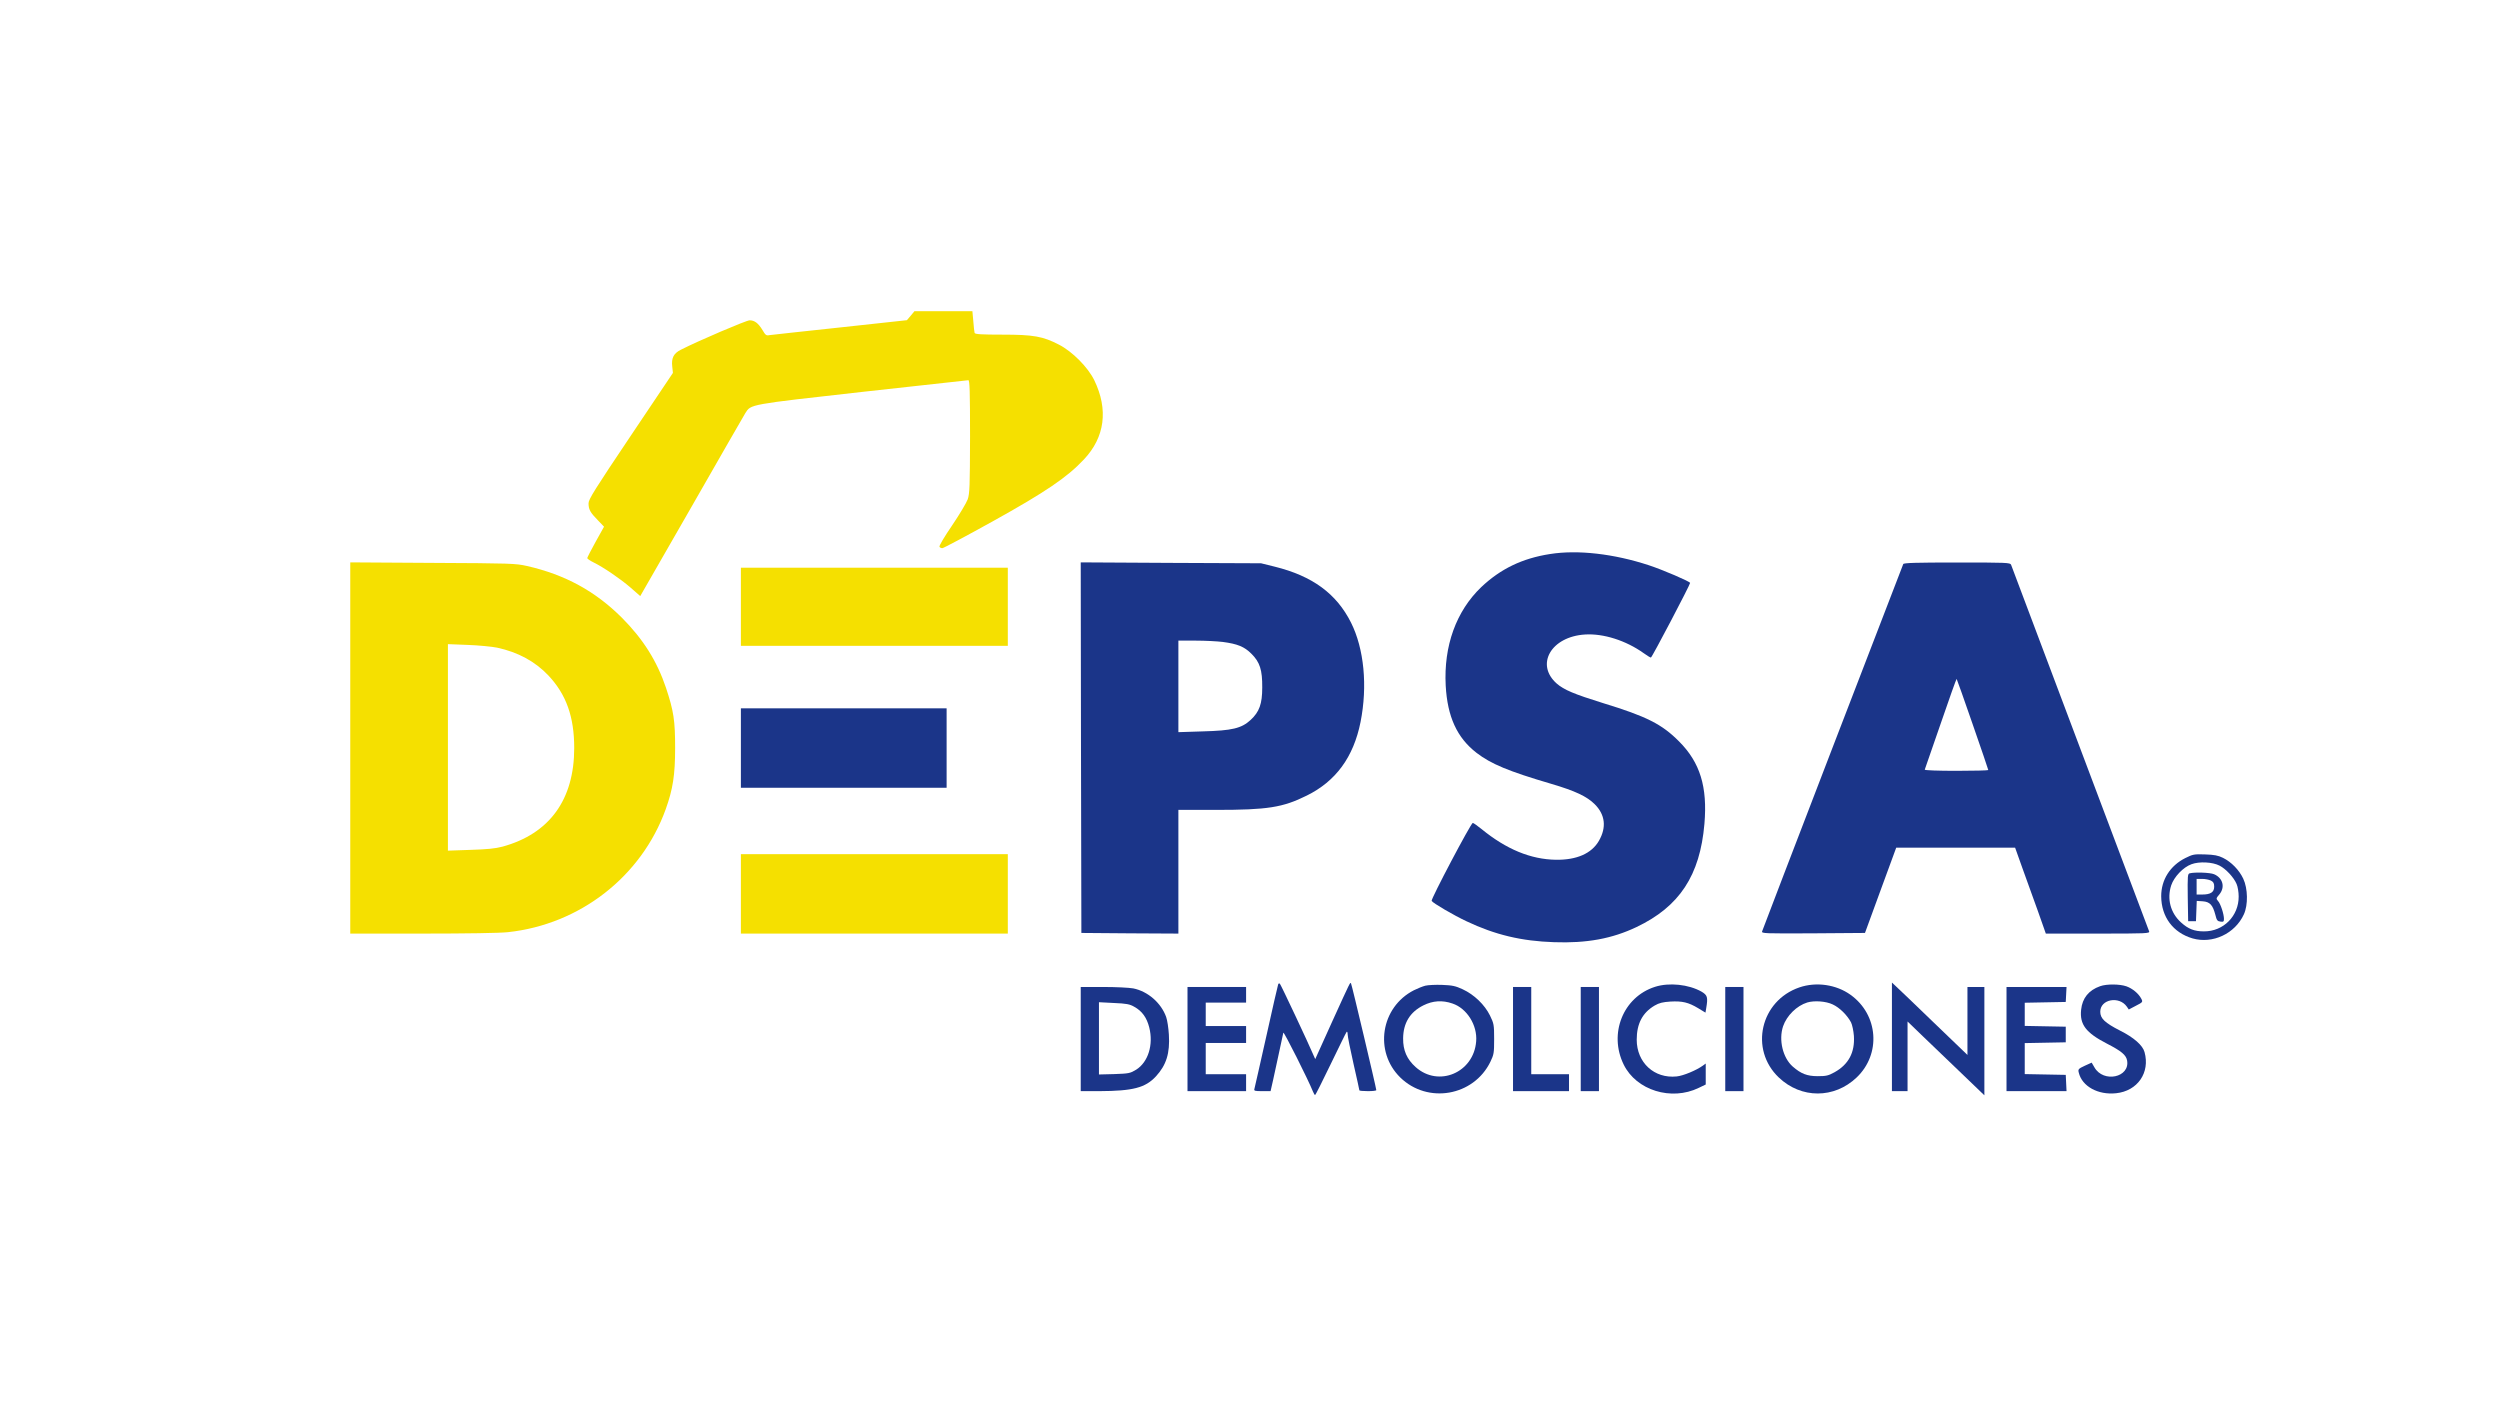
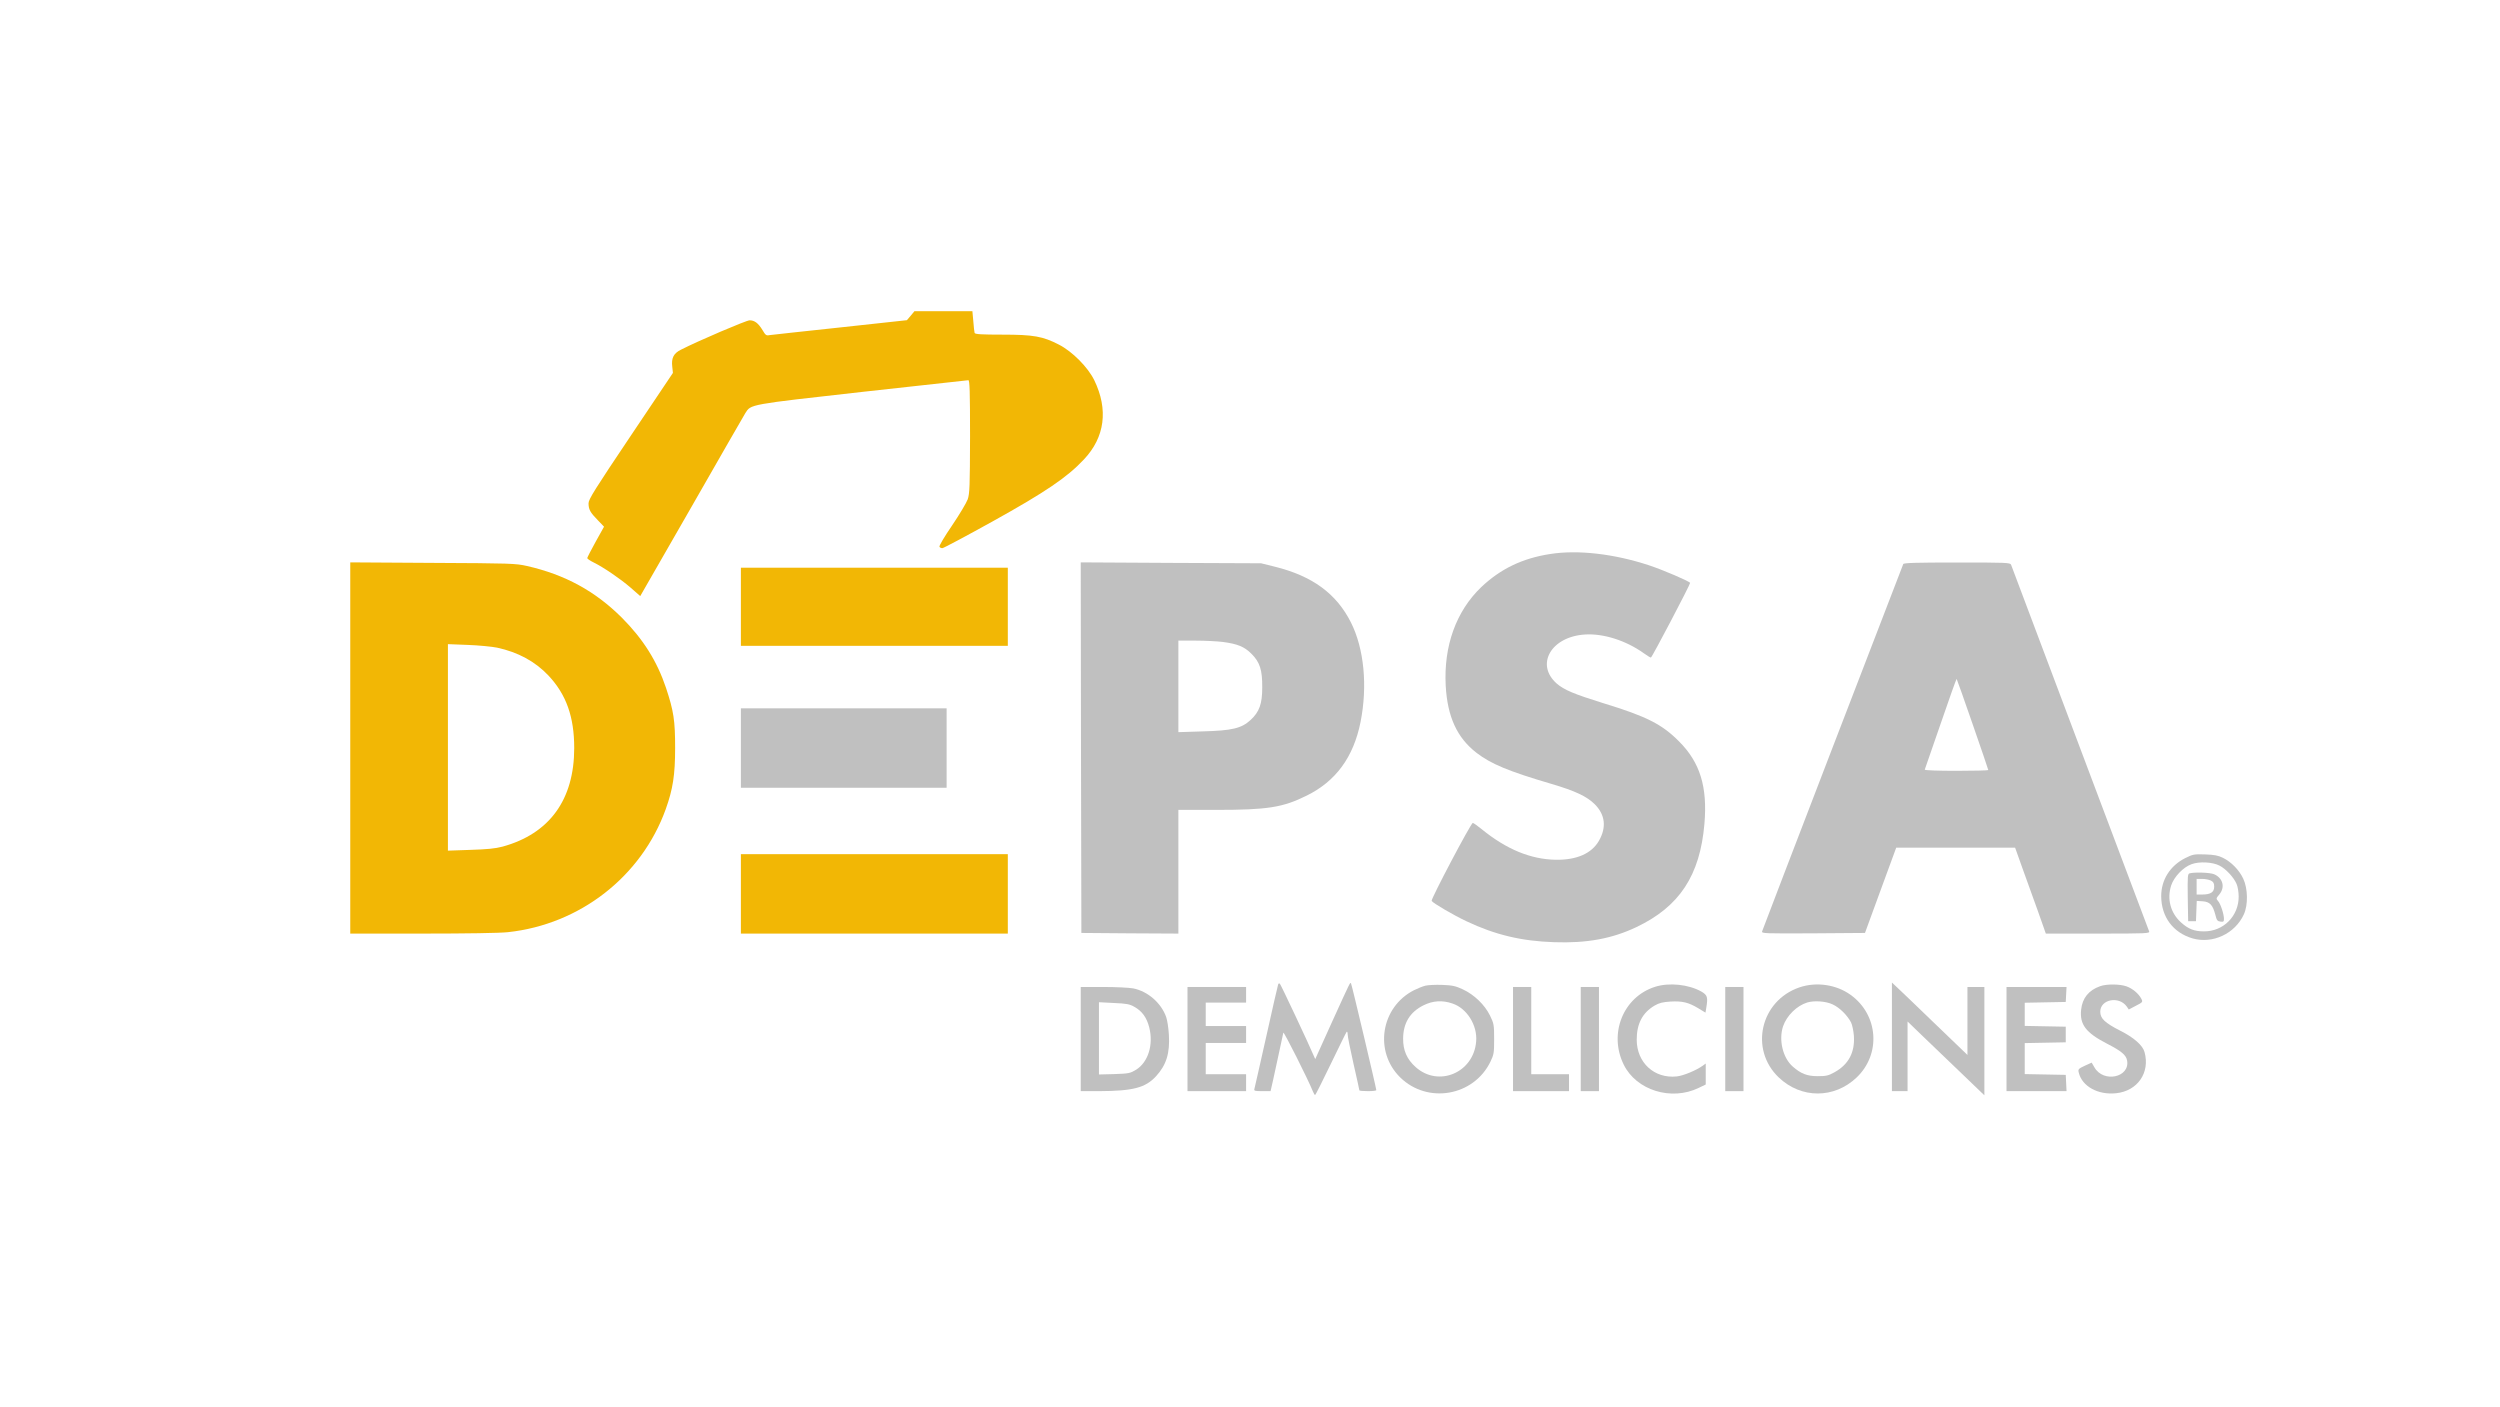
<svg xmlns="http://www.w3.org/2000/svg" viewBox="0 0 1440 810" id="depsa-logo" preserveAspectRatio="xMidYMid meet">
-   <g transform="translate(0,810) scale(0.075,-0.075)" fill="#F5E000" stroke="none">
+   <g transform="translate(0,810) scale(0.075,-0.075)" fill="#f2b705" stroke="none">
    <path d="M6994 8375 l-29 -34 -515 -56 c-283 -30 -527 -57 -542 -59 -23 -5 -30 1 -52 39 -32 53 -61 75 -99 75 -25 0 -391 -156 -528 -226 -56 -28 -74 -64 -66 -131 l5 -47 -324 -483 c-276 -411 -324 -488 -324 -518 0 -47 12 -70 71 -130 l48 -50 -64 -115 c-35 -63 -64 -120 -65 -126 0 -5 21 -20 48 -33 77 -38 205 -125 285 -194 l74 -65 394 686 c216 378 402 701 413 719 44 69 22 65 896 163 442 49 810 90 817 90 10 0 13 -85 13 -432 -1 -384 -3 -439 -18 -483 -10 -27 -64 -118 -121 -202 -57 -83 -100 -156 -96 -162 3 -6 13 -11 22 -11 9 0 183 93 387 206 405 225 572 338 700 475 162 171 189 384 80 609 -49 100 -168 220 -271 273 -124 64 -195 77 -435 77 -158 0 -210 3 -213 13 -2 6 -7 47 -10 90 l-7 77 -222 0 -223 0 -29 -35z" />
    <path d="M2690 5056 l0 -1426 555 0 c337 0 595 4 657 11 553 60 1025 428 1211 945 55 154 72 263 72 469 0 212 -11 284 -70 462 -69 205 -174 373 -339 539 -205 204 -435 330 -728 397 -88 20 -125 21 -725 24 l-633 4 0 -1425z m1128 770 c161 -35 292 -106 394 -214 137 -146 198 -317 198 -557 0 -397 -190 -658 -550 -757 -57 -15 -117 -21 -247 -25 l-173 -6 0 793 0 793 153 -6 c83 -3 185 -13 225 -21z" />
    <path d="M5690 6140 l0 -300 1025 0 1025 0 0 300 0 300 -1025 0 -1025 0 0 -300z" />
    <path d="M5690 3935 l0 -305 1025 0 1025 0 0 305 0 305 -1025 0 -1025 0 0 -305z" />
  </g>
-   <g transform="translate(0,810) scale(0.075,-0.075)" fill="#1B3589" stroke="none">
+   <g transform="translate(0,810) scale(0.075,-0.075)" fill="silver" stroke="none">
    <path d="M11904 6545 c-213 -33 -380 -114 -528 -254 -193 -185 -289 -452 -273 -756 13 -240 87 -401 237 -517 111 -85 244 -141 574 -238 183 -54 273 -96 334 -157 80 -80 91 -177 32 -280 -56 -98 -171 -148 -330 -146 -194 3 -381 80 -572 236 -32 26 -62 47 -67 47 -14 0 -324 -588 -316 -599 10 -17 169 -110 267 -156 221 -105 425 -153 673 -161 252 -9 446 27 633 116 330 157 488 396 522 793 24 284 -33 471 -195 633 -131 132 -249 192 -583 294 -222 69 -301 102 -356 150 -167 147 -43 361 217 377 141 9 314 -46 450 -143 26 -19 51 -34 56 -34 8 0 301 559 301 573 0 11 -213 102 -317 136 -268 88 -546 120 -759 86z" />
    <path d="M8302 5058 l3 -1423 373 -3 372 -2 0 475 0 475 289 0 c395 0 512 18 697 110 223 110 359 295 413 565 55 277 27 563 -73 763 -112 223 -296 358 -586 430 l-105 26 -693 3 -692 4 2 -1423z m1088 812 c115 -15 167 -37 220 -90 66 -65 85 -125 84 -260 0 -126 -22 -187 -89 -249 -70 -65 -143 -82 -367 -88 l-188 -6 0 352 0 351 133 0 c72 0 166 -5 207 -10z" />
    <path d="M14617 6468 c-27 -67 -1081 -2807 -1084 -2821 -5 -16 17 -17 392 -15 l398 3 120 328 120 327 457 0 456 0 56 -157 c32 -87 85 -236 119 -330 l61 -173 400 0 c377 0 400 1 393 18 -3 9 -242 643 -530 1407 -288 765 -527 1398 -530 1408 -7 16 -36 17 -415 17 -317 0 -409 -3 -413 -12z m533 -1230 c66 -190 120 -348 120 -352 0 -3 -111 -6 -246 -6 -140 0 -244 4 -242 9 2 5 57 164 123 355 65 190 120 344 122 342 2 -1 57 -158 123 -348z" />
    <path d="M5690 5055 l0 -305 790 0 790 0 0 305 0 305 -790 0 -790 0 0 -305z" />
    <path d="M16783 4210 c-117 -59 -185 -167 -185 -293 1 -159 91 -280 241 -324 154 -44 326 36 394 185 33 72 31 198 -5 274 -31 66 -91 128 -156 160 -36 18 -68 24 -137 26 -84 3 -94 1 -152 -28z m263 -58 c49 -25 110 -91 131 -141 9 -20 16 -63 16 -96 1 -150 -117 -269 -267 -268 -73 0 -120 18 -176 69 -81 73 -109 181 -75 285 22 65 92 139 156 162 59 22 161 17 215 -11z" />
    <path d="M16817 4093 c-16 -4 -17 -19 -15 -186 l3 -182 30 0 30 0 3 78 3 78 46 -3 c55 -4 77 -28 97 -104 10 -42 16 -49 39 -52 23 -3 27 0 27 21 0 36 -26 117 -46 138 -15 17 -15 20 10 49 47 56 28 127 -40 156 -31 13 -147 17 -187 7z m163 -56 c19 -10 25 -20 25 -47 0 -42 -28 -60 -92 -60 l-43 0 0 60 0 60 43 0 c23 0 53 -6 67 -13z" />
    <path d="M9816 3239 c-3 -8 -44 -187 -91 -399 -47 -212 -89 -393 -91 -402 -5 -16 2 -18 59 -18 l65 0 20 88 c11 48 32 146 47 217 15 72 29 136 31 144 4 11 190 -359 227 -451 6 -16 14 -28 17 -28 3 0 57 107 120 238 63 130 117 241 122 247 4 5 8 -3 8 -19 0 -15 20 -117 45 -226 25 -109 45 -201 45 -204 0 -3 29 -6 65 -6 36 0 65 3 65 8 -1 19 -189 814 -194 819 -8 9 2 29 -144 -291 l-131 -290 -16 36 c-33 79 -247 534 -255 542 -6 6 -11 4 -14 -5z" />
    <path d="M14530 2837 l0 -417 60 0 60 0 0 268 0 267 118 -114 c64 -62 197 -190 295 -283 l177 -170 0 416 0 416 -65 0 -65 0 0 -261 0 -261 -258 248 c-142 137 -272 262 -290 278 l-32 30 0 -417z" />
    <path d="M10947 3230 c-20 -5 -60 -21 -88 -35 -255 -130 -308 -471 -105 -670 210 -205 563 -144 692 120 27 56 29 68 29 175 0 110 -2 119 -32 181 -41 83 -121 160 -209 201 -56 26 -80 31 -158 34 -50 2 -108 -1 -129 -6z m208 -137 c111 -37 192 -167 182 -290 -18 -241 -289 -356 -465 -198 -67 60 -97 128 -96 220 1 118 53 203 156 254 72 36 145 41 223 14z" />
    <path d="M12710 3221 c-244 -78 -357 -359 -240 -597 97 -198 366 -281 576 -179 l54 26 0 81 0 80 -22 -16 c-50 -36 -150 -78 -201 -83 -172 -18 -307 106 -307 282 0 123 44 207 137 262 36 21 63 27 122 31 91 5 138 -6 213 -51 l56 -34 6 36 c14 83 9 98 -36 125 -99 56 -249 72 -358 37z" />
    <path d="M13820 3217 c-300 -102 -386 -476 -159 -692 172 -164 426 -164 598 0 189 180 167 482 -47 635 -110 79 -263 101 -392 57z m255 -131 c53 -24 112 -83 141 -138 9 -18 19 -65 22 -104 8 -127 -41 -219 -149 -279 -47 -26 -64 -30 -129 -30 -82 0 -129 19 -192 74 -76 67 -109 204 -74 309 28 82 105 158 186 183 54 16 143 10 195 -15z" />
    <path d="M16129 3226 c-88 -31 -137 -92 -146 -181 -12 -113 37 -177 198 -260 111 -57 147 -87 155 -129 24 -131 -182 -175 -251 -53 l-21 36 -53 -24 c-49 -23 -53 -27 -46 -53 25 -105 148 -173 287 -158 164 17 262 158 218 316 -14 52 -82 112 -188 165 -117 60 -152 93 -152 145 0 96 145 123 204 39 l15 -22 55 29 c53 27 54 29 41 54 -21 40 -67 78 -114 95 -52 18 -152 19 -202 1z" />
    <path d="M8300 2820 l0 -400 143 0 c258 1 354 26 435 114 79 86 108 177 99 320 -3 50 -12 111 -21 136 -39 108 -140 196 -252 219 -32 6 -135 11 -231 11 l-173 0 0 -400z m411 248 c60 -33 96 -83 115 -158 34 -133 -8 -267 -100 -325 -46 -28 -56 -30 -168 -34 l-118 -3 0 277 0 278 115 -6 c95 -4 122 -9 156 -29z" />
    <path d="M9120 2820 l0 -400 225 0 225 0 0 65 0 65 -155 0 -155 0 0 120 0 120 155 0 155 0 0 65 0 65 -155 0 -155 0 0 90 0 90 155 0 155 0 0 60 0 60 -225 0 -225 0 0 -400z" />
    <path d="M11620 2820 l0 -400 215 0 215 0 0 65 0 65 -145 0 -145 0 0 335 0 335 -70 0 -70 0 0 -400z" />
    <path d="M12140 2820 l0 -400 70 0 70 0 0 400 0 400 -70 0 -70 0 0 -400z" />
    <path d="M13250 2820 l0 -400 70 0 70 0 0 400 0 400 -70 0 -70 0 0 -400z" />
    <path d="M15410 2820 l0 -400 230 0 231 0 -3 63 -3 62 -157 3 -158 3 0 119 0 119 158 3 157 3 0 60 0 60 -157 3 -158 3 0 89 0 89 158 3 157 3 3 58 3 57 -231 0 -230 0 0 -400z" />
  </g>
</svg>
